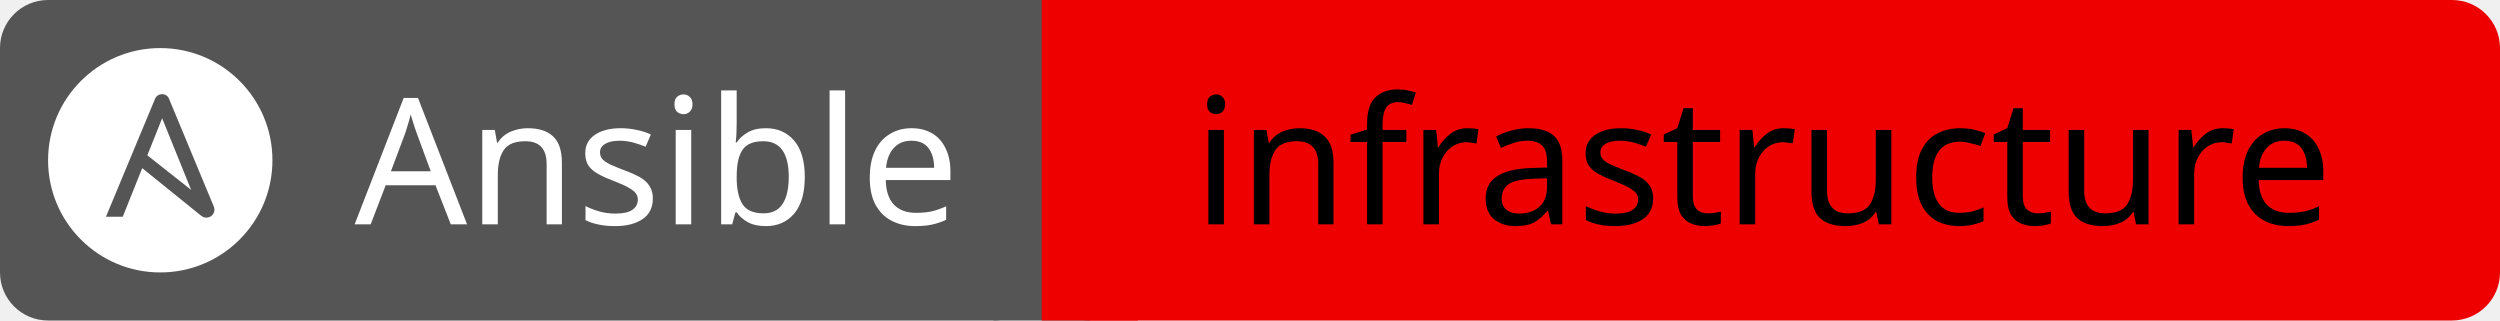
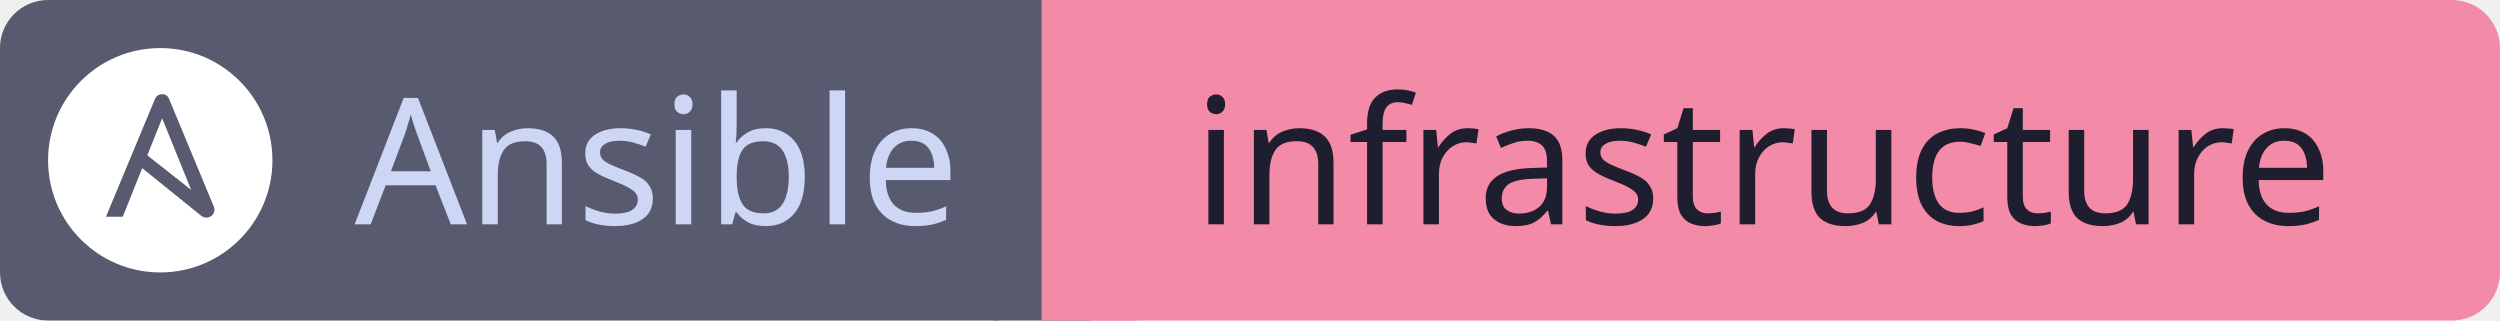
<svg xmlns="http://www.w3.org/2000/svg" id="ansible" width="156.0" height="20" viewBox="0 0 156.0 20">
  <g shape-rendering="geometricPrecision">
-     <rect x="0" width="65.0" height="20" fill="#555" rx="3" ry="3" />
-     <rect x="65.0" width="91.0" height="20" fill="#EE0000" rx="3" ry="3" />
-     <rect x="62.0" width="6" height="20" fill="#555" rx="0" ry="0" />
-     <rect x="65.0" width="6" height="20" fill="#EE0000" rx="0" ry="0" />
+     <rect x="0" width="65.0" height="20" fill="#585b70" rx="3" ry="3" />
+     <rect x="65.0" width="91.0" height="20" fill="#f38ba8" rx="3" ry="3" />
+     <rect x="62.0" width="6" height="20" fill="#585b70" rx="0" ry="0" />
+     <rect x="65.0" width="6" height="20" fill="#f38ba8" rx="0" ry="0" />
  </g>
  <g text-anchor="middle" shape-rendering="geometricPrecision">
-     <text fill="#fff" font-size="11" font-family="sans-serif" style="font-weight: 500" x="41.0" y="14">Ansible</text>
-     <text fill="#000" font-size="11" font-family="sans-serif" style="font-weight: 500" x="110.0" y="14">infrastructure</text>
+     <text fill="#cdd6f4" font-size="11" font-family="sans-serif" style="font-weight: 500" x="41.0" y="14">Ansible</text>
+     <text fill="#1e1e2e" font-size="11" font-family="sans-serif" style="font-weight: 500" x="110.0" y="14">infrastructure</text>
  </g>
  <g shape-rendering="geometricPrecision">
    <svg width="14" height="14" viewBox="0 0 24 24" x="3" y="3" fill="none">
      <path fill="#ffffff" d="M10.617 11.473l4.686 3.695-3.102-7.662zM12 0C5.371 0 0 5.371 0 12s5.371 12 12 12 12-5.371 12-12S18.629 0 12 0zm5.797 17.305c-.011.471-.403.842-.875.83-.236 0-.416-.09-.664-.293l-6.19-5-2.079 5.203H6.191L11.438 5.44c.124-.314.427-.52.764-.506.326-.014.63.189.742.506l4.774 11.494c.045.111.08.234.08.348-.001.009-.001.009-.001.023z" />
    </svg>
  </g>
</svg>
